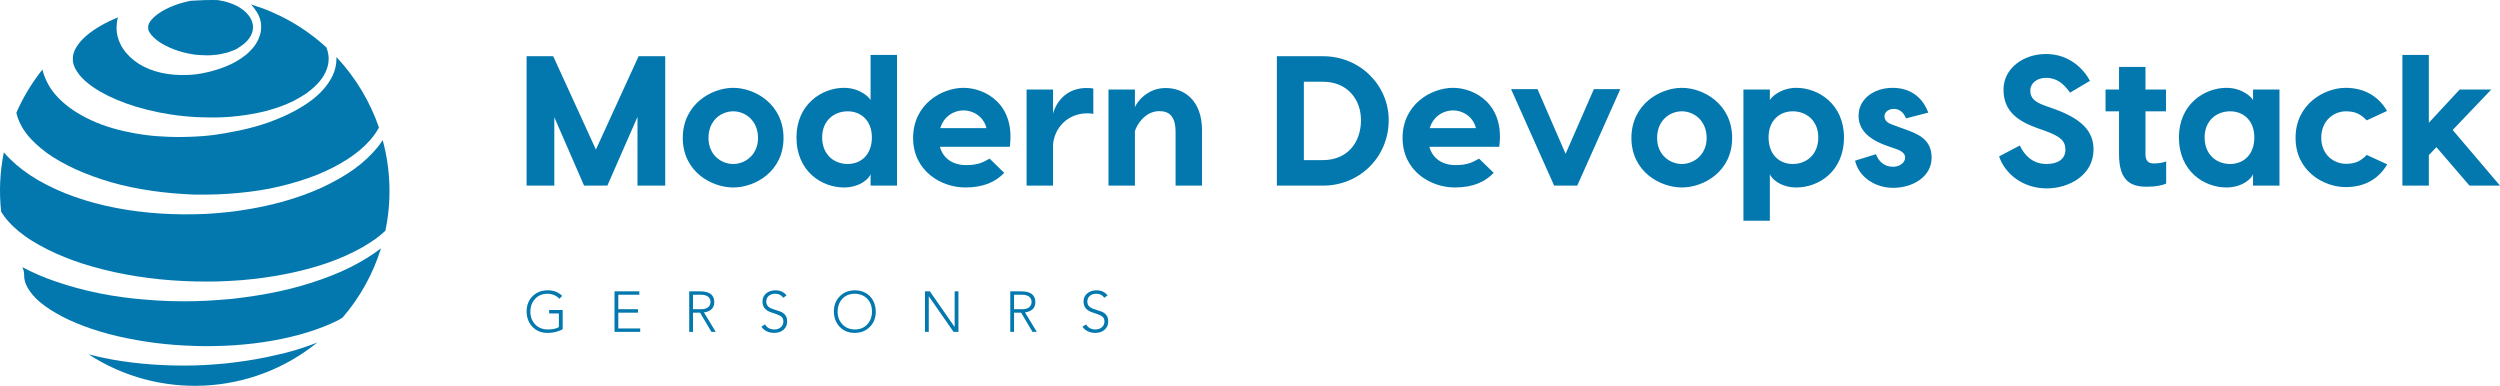
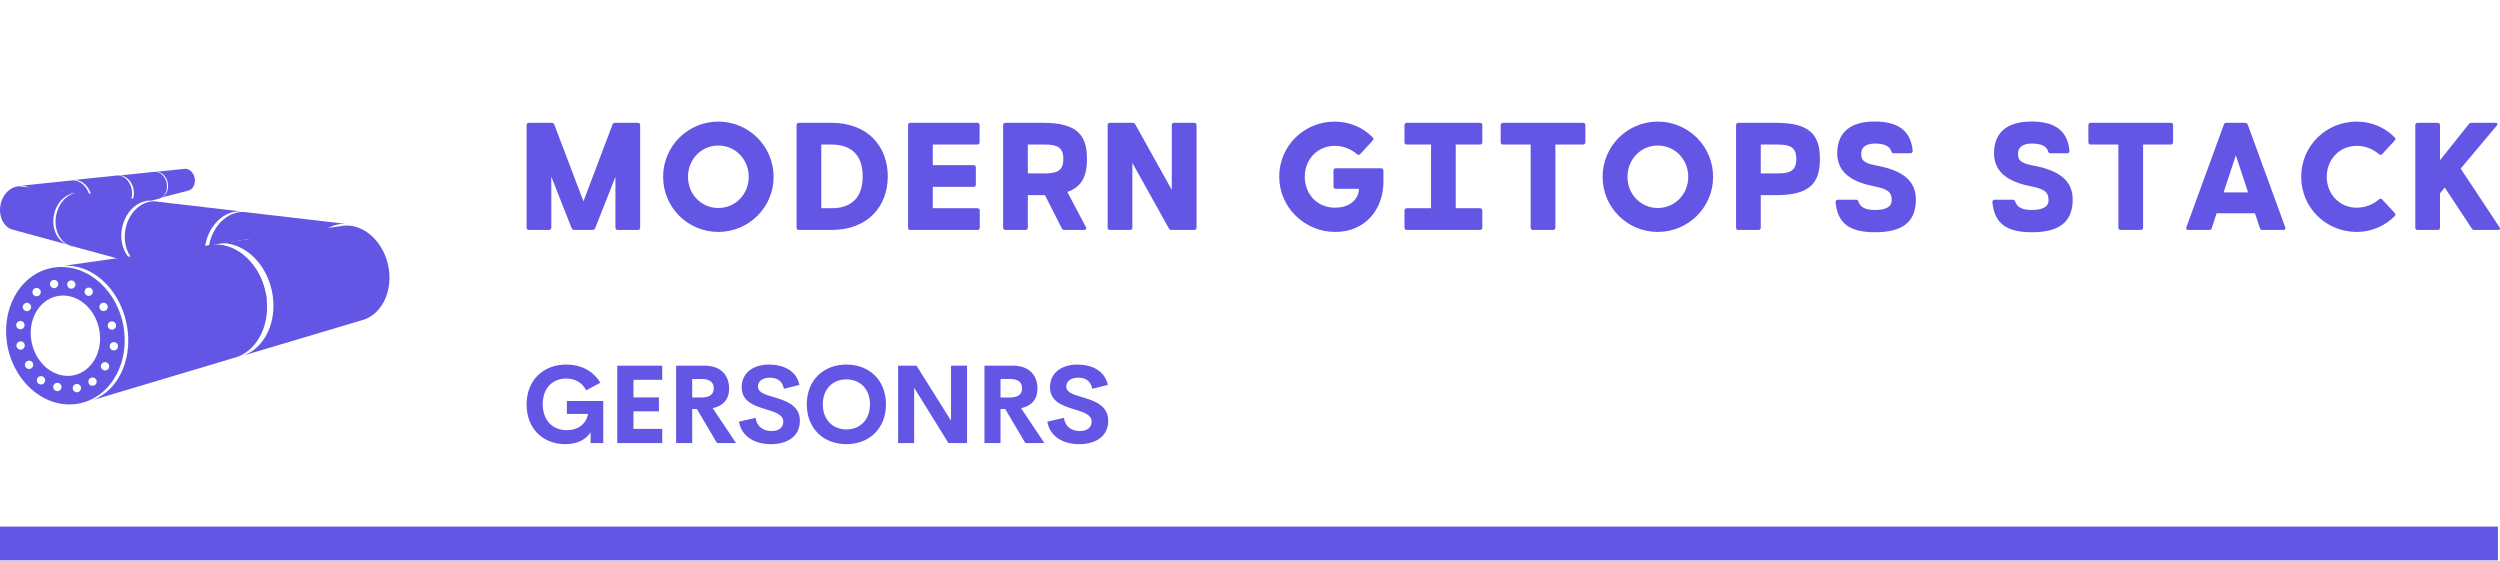
- <svg xmlns="http://www.w3.org/2000/svg" width="429" height="66.208" viewBox="0 0 370.308 57.15" class="css-1j8o68f">
-   <defs id="SvgjsDefs3688" />
-   <g id="SvgjsG3689" featurekey="4K7G0D-0" transform="matrix(17.21424,0,0,17.21424,-14.1833,-14.44918)" fill="#0278ae">
-     <g>
-       <path d="M3.814,2.209c-0.077,0.05-0.167,0.096-0.266,0.136C3.45,2.384,3.341,2.417,3.228,2.444S2.994,2.489,2.872,2.5   C2.811,2.506,2.749,2.51,2.687,2.512C2.655,2.513,2.625,2.513,2.594,2.514l-0.096,0C2.376,2.509,2.25,2.499,2.13,2.481   C2.01,2.464,1.892,2.44,1.782,2.408c-0.111-0.032-0.215-0.07-0.309-0.113S1.294,2.204,1.224,2.153   c-0.07-0.052-0.126-0.105-0.167-0.156C1.017,1.946,0.993,1.898,0.979,1.859c-0.003-0.01-0.006-0.02-0.009-0.028   C0.968,1.823,0.967,1.815,0.965,1.809c0.057-0.131,0.132-0.256,0.224-0.371c0,0,0,0,0,0C1.203,1.497,1.236,1.58,1.302,1.655   C1.366,1.73,1.457,1.798,1.566,1.853c0.108,0.056,0.235,0.098,0.375,0.125c0.07,0.015,0.143,0.025,0.218,0.032   c0.076,0.006,0.154,0.009,0.233,0.008c0.04,0,0.08-0.002,0.122-0.004c0.02-0.001,0.039-0.002,0.06-0.004s0.042-0.004,0.063-0.006   C2.72,1.994,2.804,1.979,2.889,1.961C2.973,1.943,3.058,1.92,3.142,1.89C3.183,1.875,3.225,1.858,3.266,1.84   c0.041-0.019,0.082-0.039,0.122-0.062c0.079-0.045,0.156-0.099,0.219-0.17c0.031-0.036,0.059-0.075,0.08-0.12   s0.032-0.094,0.032-0.144c0-0.005,0-0.01,0-0.014C3.887,1.51,4.009,1.717,4.085,1.937c-0.02,0.036-0.046,0.075-0.081,0.113   C3.956,2.104,3.892,2.159,3.814,2.209z" />
-       <path d="M3.937,2.97C3.85,3.019,3.75,3.064,3.641,3.102C3.531,3.14,3.413,3.171,3.289,3.196S3.035,3.239,2.903,3.25   C2.836,3.255,2.77,3.259,2.702,3.261c-0.034,0.001-0.066,0.001-0.1,0.001L2.499,3.261C2.366,3.258,2.23,3.248,2.099,3.231   C1.968,3.214,1.84,3.19,1.719,3.16c-0.122-0.03-0.236-0.066-0.341-0.109c-0.104-0.042-0.199-0.09-0.279-0.14   c-0.041-0.025-0.077-0.052-0.11-0.078C0.957,2.806,0.928,2.78,0.904,2.753c-0.03-0.032-0.053-0.063-0.07-0.092   C0.815,2.492,0.823,2.319,0.857,2.15c0.002,0.003,0.005,0.006,0.008,0.009C0.925,2.228,1,2.292,1.088,2.35s0.188,0.108,0.296,0.152   C1.492,2.545,1.608,2.581,1.73,2.609c0.122,0.028,0.249,0.048,0.378,0.06s0.26,0.017,0.393,0.014L2.597,2.68   C2.63,2.677,2.664,2.676,2.696,2.673C2.761,2.667,2.826,2.661,2.89,2.651C3.018,2.632,3.142,2.607,3.26,2.574   C3.379,2.54,3.491,2.5,3.594,2.453c0.103-0.048,0.197-0.101,0.278-0.159c0.081-0.059,0.148-0.123,0.2-0.187   c0.017-0.021,0.032-0.042,0.045-0.062c0.069,0.255,0.077,0.522,0.023,0.78C4.116,2.848,4.087,2.871,4.057,2.894   C4.02,2.919,3.98,2.946,3.937,2.97z" />
-       <path d="M3.652,1.345c0,0.08-0.04,0.157-0.098,0.217c-0.028,0.03-0.061,0.057-0.095,0.082C3.424,1.667,3.387,1.688,3.35,1.708   c-0.153,0.075-0.32,0.112-0.481,0.13c-0.081,0.01-0.161,0.013-0.24,0.012c-0.019,0-0.038,0-0.057-0.001   c-0.019,0-0.04-0.001-0.059-0.002C2.476,1.845,2.437,1.842,2.4,1.838C2.327,1.831,2.256,1.819,2.188,1.806   C2.121,1.792,2.056,1.776,1.996,1.758C1.875,1.721,1.77,1.676,1.687,1.628C1.604,1.58,1.542,1.528,1.507,1.483   C1.471,1.438,1.458,1.403,1.454,1.38c-0.001-0.005,0-0.007-0.001-0.01L1.451,1.369c0,0,0-0.003,0-0.005c0-0.003,0-0.006,0-0.009   c0-0.004,0-0.008,0-0.011c0-0.001,0-0.003,0-0.008c0-0.006,0.001-0.014,0.003-0.025c0.005-0.023,0.017-0.058,0.053-0.103   c0.036-0.045,0.097-0.097,0.18-0.145c0.044-0.026,0.096-0.051,0.152-0.074C1.835,1.001,1.833,1.013,1.831,1.023   C1.827,1.057,1.827,1.076,1.827,1.076l0,0.011c0,0,0.001,0.011,0.002,0.031c0.002,0.015,0.008,0.044,0.017,0.069   c0.009,0.021,0.02,0.047,0.036,0.07c0.031,0.048,0.078,0.094,0.134,0.13S2.14,1.45,2.213,1.466s0.151,0.022,0.233,0.018   c0.01,0,0.021-0.001,0.03-0.002L2.491,1.48l0.008,0c-0.002,0,0.004,0,0.003,0h0.001l0.002-0.001h0.003   c0.02-0.003,0.037-0.005,0.058-0.009c0.044-0.008,0.085-0.019,0.126-0.032c0.083-0.026,0.166-0.063,0.239-0.12   c0.01-0.006,0.018-0.015,0.026-0.022l0.013-0.012l0.012-0.013c0.017-0.016,0.032-0.036,0.045-0.056   c0.026-0.041,0.044-0.09,0.044-0.141L3.07,1.041c-0.002-0.013-0.006-0.026-0.009-0.04C3.057,0.989,3.052,0.978,3.047,0.966   C3.042,0.956,3.035,0.945,3.029,0.935c-0.014-0.02-0.028-0.04-0.045-0.056L2.982,0.877c0.235,0.071,0.458,0.194,0.65,0.37   C3.645,1.279,3.652,1.312,3.652,1.345z" />
-       <path d="M2.141,3.976c0.119,0.008,0.238,0.011,0.36,0.008L2.589,3.98c0.03-0.002,0.061-0.003,0.09-0.006   c0.06-0.004,0.119-0.01,0.177-0.018c0.117-0.015,0.232-0.035,0.341-0.061C3.307,3.872,3.412,3.84,3.509,3.804   C3.524,3.798,3.54,3.792,3.555,3.786C2.987,4.247,2.188,4.281,1.586,3.888c0.067,0.018,0.137,0.033,0.208,0.046   C1.907,3.954,2.023,3.968,2.141,3.976z" />
-       <path d="M2.1,1.096C2.1,1.096,2.1,1.097,2.1,1.096l0-0.001c0-0.009-0.001-0.016-0.001-0.021c0-0.001,0-0.003,0-0.008   C2.099,1.063,2.1,1.06,2.101,1.055c0.003-0.005,0.003-0.011,0.008-0.02C2.118,1.02,2.135,0.998,2.164,0.974   c0.028-0.023,0.069-0.049,0.118-0.071c0.013-0.005,0.026-0.01,0.039-0.016c0.013-0.005,0.027-0.01,0.042-0.015   c0.014-0.004,0.03-0.009,0.045-0.013c0.015-0.003,0.028-0.007,0.045-0.011c0.004,0,0.009-0.001,0.013-0.002   c0.075-0.005,0.152-0.008,0.231-0.006c0.027,0.004,0.053,0.01,0.08,0.017c0.01,0.003,0.018,0.006,0.027,0.009   c0.009,0.003,0.018,0.006,0.027,0.01l0.026,0.012l0.025,0.014c0.065,0.038,0.12,0.101,0.119,0.172c0,0.035-0.013,0.069-0.035,0.098   c-0.022,0.03-0.052,0.054-0.084,0.074L2.858,1.262L2.832,1.273c-0.009,0.004-0.018,0.007-0.027,0.01S2.788,1.291,2.778,1.292   c-0.037,0.01-0.074,0.018-0.111,0.02C2.63,1.317,2.593,1.316,2.56,1.314C2.543,1.313,2.522,1.311,2.504,1.31   C2.488,1.307,2.472,1.304,2.456,1.302C2.39,1.29,2.331,1.27,2.282,1.248s-0.09-0.047-0.118-0.071   C2.135,1.153,2.118,1.131,2.109,1.115C2.104,1.108,2.104,1.102,2.1,1.096L2.1,1.096L2.1,1.096C2.102,1.096,2.101,1.095,2.1,1.096   L2.1,1.096L2.1,1.096z" />
-       <path d="M3.473,3.698C3.379,3.727,3.278,3.751,3.172,3.77s-0.217,0.032-0.33,0.04c-0.056,0.004-0.113,0.006-0.17,0.007   c-0.029,0.001-0.057,0-0.085,0.001L2.499,3.816c-0.113-0.003-0.229-0.012-0.34-0.026c-0.111-0.014-0.22-0.034-0.324-0.058   c-0.103-0.024-0.201-0.054-0.29-0.087c-0.09-0.034-0.171-0.071-0.24-0.112C1.236,3.494,1.178,3.451,1.136,3.41   C1.094,3.368,1.067,3.329,1.053,3.298c-0.015-0.03-0.019-0.058-0.02-0.064c0,0,0-0.01-0.001-0.014c0-0.005,0-0.009,0-0.013   c0-0.007-0.001-0.01-0.001-0.01c0-0.021-0.006-0.041-0.015-0.059C1.103,3.184,1.198,3.226,1.299,3.26   c0.117,0.041,0.243,0.075,0.374,0.102S1.94,3.407,2.08,3.418C2.218,3.43,2.358,3.434,2.501,3.431l0.104-0.004   C2.64,3.425,2.676,3.423,2.71,3.42C2.78,3.416,2.85,3.409,2.918,3.399c0.137-0.018,0.271-0.042,0.4-0.074   c0.128-0.032,0.25-0.071,0.363-0.116c0.113-0.044,0.216-0.097,0.307-0.154c0.041-0.025,0.079-0.052,0.114-0.079   c-0.066,0.214-0.176,0.417-0.33,0.596C3.759,3.581,3.744,3.589,3.729,3.597C3.653,3.635,3.566,3.669,3.473,3.698z" />
-     </g>
+ <svg xmlns="http://www.w3.org/2000/svg" width="466.7" height="104.605" viewBox="0 0 370.308 83" class="looka-1j8o68f">
+   <defs id="SvgjsDefs3103" />
+   <g id="SvgjsG3104" featurekey="rootContainer" transform="matrix(1,0,0,1,0,0)" fill="#6356e5">
+     <rect y="0" height="1" width="1" opacity="0" />
+     <rect y="78" width="370" height="5" />
  </g>
-   <g id="SvgjsG3690" featurekey="wPuqcM-0" transform="matrix(1.368995,0,0,1.368995,76.35721,0.1145939)" fill="#0278ae">
-     <path d="M16.2 6 l0 14 l-3 0 l0 -7.44 l-3.26 7.44 l-2.52 0 l-3.22 -7.4 l0 7.4 l-3 0 l0 -14 l2.88 0 l4.62 10.1 l4.62 -10.1 l2.88 0 z M23.56 9.42 c2.36 0 5.44 1.78 5.44 5.42 s-3.08 5.36 -5.44 5.36 s-5.46 -1.72 -5.46 -5.36 s3.1 -5.42 5.46 -5.42 z M23.56 11.96 c-1.3 0 -2.68 0.98 -2.68 2.88 c0 1.84 1.38 2.82 2.68 2.82 c1.28 0 2.68 -0.98 2.68 -2.82 c0 -1.9 -1.4 -2.88 -2.68 -2.88 z M38.42 5.86 l2.86 0 l0 5.3 l0 8.84 l-2.86 0 l0 -1.28 c-0.06 0.42 -1.08 1.48 -2.88 1.48 c-2.38 0 -5.14 -1.72 -5.14 -5.42 c0 -3.58 2.76 -5.36 5.14 -5.36 c1.8 0 2.82 1.12 2.88 1.34 l0 -4.9 z M35.94 17.66 c1.4 0 2.62 -0.96 2.62 -2.88 c0 -1.86 -1.22 -2.82 -2.62 -2.82 c-1.44 0 -2.76 0.98 -2.76 2.82 c0 1.9 1.32 2.88 2.76 2.88 z M48.48 9.42 c2.36 0 5.62 1.78 5 6.38 l-7.56 0 c0.36 1.3 1.44 1.98 2.84 1.98 c1.3 0 1.8 -0.3 2.54 -0.7 l1.58 1.54 c-0.9 0.94 -2.18 1.58 -4.22 1.58 c-2.6 0 -5.64 -1.78 -5.64 -5.36 c0 -3.64 3.1 -5.42 5.46 -5.42 z M48.48 11.86 c-1.04 0 -2.14 0.64 -2.52 1.92 l5 0 c-0.32 -1.28 -1.46 -1.92 -2.48 -1.92 z M61.76 9.44 c0.26 0 0.5 0 0.76 0.06 l0 2.74 c-0.24 -0.06 -0.48 -0.06 -0.68 -0.06 c-1.92 0 -3.5 1.38 -3.68 3.38 l0 4.44 l-2.86 0 l0 -10.4 l2.86 0 l0 2.6 c0.46 -1.58 1.72 -2.76 3.6 -2.76 z M70.34 9.44 c1.98 0 3.94 1.3 3.94 4.58 l0 5.98 l-2.86 0 l0 -5.78 c0 -1.7 -0.66 -2.28 -1.76 -2.28 c-1.52 0 -2.42 1.44 -2.64 2.16 l0 5.9 l-2.86 0 l0 -10.4 l2.86 0 l0 1.92 c0.2 -0.54 1.32 -2.08 3.32 -2.08 z M87.38 6 c3.98 0 7.1 3.12 7.1 6.92 c0 3.96 -3.12 7.08 -7.1 7.08 l-5 0 l0 -14 l5 0 z M87.36 17.24 c2.68 0 4.12 -1.94 4.12 -4.32 c0 -2.22 -1.44 -4.16 -4.12 -4.16 l-2.06 0 l0 8.48 l2.06 0 z M101.44 9.42 c2.36 0 5.62 1.78 5 6.38 l-7.56 0 c0.36 1.3 1.44 1.98 2.84 1.98 c1.3 0 1.8 -0.3 2.54 -0.7 l1.58 1.54 c-0.9 0.94 -2.18 1.58 -4.22 1.58 c-2.6 0 -5.64 -1.78 -5.64 -5.36 c0 -3.64 3.1 -5.42 5.46 -5.42 z M101.44 11.86 c-1.04 0 -2.14 0.64 -2.52 1.92 l5 0 c-0.32 -1.28 -1.46 -1.92 -2.48 -1.92 z M119.54 9.56 l-4.66 10.44 l-2.5 0 l-4.66 -10.44 l2.86 0 l3.04 7 l3.06 -7 l2.86 0 z M126.2 9.42 c2.36 0 5.44 1.78 5.44 5.42 s-3.08 5.36 -5.44 5.36 s-5.46 -1.72 -5.46 -5.36 s3.1 -5.42 5.46 -5.42 z M126.2 11.96 c-1.3 0 -2.68 0.98 -2.68 2.88 c0 1.84 1.38 2.82 2.68 2.82 c1.28 0 2.68 -0.98 2.68 -2.82 c0 -1.9 -1.4 -2.88 -2.68 -2.88 z M138.6 9.42 c2.38 0 5.14 1.78 5.14 5.36 c0 3.7 -2.76 5.42 -5.14 5.42 c-1.8 0 -2.82 -1.06 -2.88 -1.48 l0 5.08 l-2.86 0 l0 -6.12 l0 -8.08 l2.86 0 l0 1.16 c0.06 -0.22 1.08 -1.34 2.88 -1.34 z M138.2 17.66 c1.44 0 2.76 -0.98 2.76 -2.88 c0 -1.84 -1.32 -2.82 -2.76 -2.82 c-1.4 0 -2.62 0.96 -2.62 2.82 c0 1.92 1.22 2.88 2.62 2.88 z M150.46 12.72 c-0.32 -0.74 -0.78 -1.02 -1.34 -1.02 c-0.52 0 -1 0.32 -1 0.78 c0 0.44 0.28 0.72 0.84 0.92 l1.26 0.46 c1.52 0.54 3 1.1 3 3.12 c0 2.08 -2.06 3.26 -4.16 3.26 c-1.9 0 -3.7 -1.12 -4.12 -2.94 l2.26 -0.7 c0.26 0.7 0.82 1.36 1.86 1.36 c0.74 0 1.3 -0.48 1.3 -1 c0 -0.34 -0.24 -0.64 -0.86 -0.88 l-1.2 -0.42 c-2.04 -0.74 -2.98 -1.8 -2.98 -3.22 c0 -1.88 1.74 -3.02 3.68 -3.02 c1.96 0 3.26 1.06 3.86 2.68 z M165.6 5.76 c2.46 0 4.02 1.54 4.76 2.9 l-2.16 1.28 c-0.76 -1.06 -1.5 -1.6 -2.6 -1.6 c-0.98 0 -1.7 0.58 -1.7 1.38 s0.46 1.22 1.56 1.62 l0.96 0.34 c3.1 1.1 4.32 2.48 4.32 4.4 c0 2.82 -2.68 4.22 -5.06 4.22 c-2.52 0 -4.48 -1.5 -5.16 -3.46 l2.24 -1.18 c0.5 1.02 1.34 2 2.92 2 c1.14 0 2.02 -0.5 2.02 -1.54 c0 -1 -0.6 -1.44 -2.12 -2.02 l-0.86 -0.3 c-2.06 -0.74 -3.72 -1.76 -3.72 -4.2 c0 -2.24 2.1 -3.84 4.6 -3.84 z M177.22 17.6 c0.54 0 0.94 -0.06 1.38 -0.22 l0 2.4 c-0.44 0.2 -1.12 0.34 -2.12 0.34 c-1.62 0 -2.98 -0.56 -2.98 -3.5 l0 -4.66 l-1.46 0 l0 -2.36 l1.46 0 l0 -2.44 l2.86 0 l0 2.44 l2.22 0 l0 2.36 l-2.22 0 l0 4.64 c0 0.48 0.14 1 0.86 1 z M188 9.6 l2.86 0 l0 10.4 l-2.86 0 l0 -1.28 c-0.06 0.42 -1.08 1.48 -2.88 1.48 c-2.38 0 -5.14 -1.72 -5.14 -5.42 c0 -3.58 2.76 -5.36 5.14 -5.36 c1.8 0 2.82 1.12 2.88 1.34 l0 -1.16 z M185.52 17.66 c1.4 0 2.62 -0.96 2.62 -2.88 c0 -1.86 -1.22 -2.82 -2.62 -2.82 c-1.44 0 -2.76 0.98 -2.76 2.82 c0 1.9 1.32 2.88 2.76 2.88 z M198.02 9.42 c1.9 0 3.5 0.82 4.48 2.5 l-2.2 1.02 c-0.56 -0.56 -1.1 -0.98 -2.24 -0.98 c-1.3 0 -2.68 0.98 -2.68 2.86 c0 1.86 1.38 2.82 2.68 2.82 c1.14 0 1.68 -0.4 2.24 -0.96 l2.22 1.02 c-1 1.68 -2.56 2.46 -4.5 2.46 c-2.32 0 -5.42 -1.68 -5.42 -5.34 c0 -3.62 3.1 -5.4 5.42 -5.4 z M211.42 20 l-3.58 -4.16 l-0.82 0.86 l0 3.3 l-2.86 0 l0 -3.7 l0 -10.44 l2.86 0 l0 7.34 l3.34 -3.6 l3.42 0 l-4.18 4.38 l5.12 6.02 l-3.3 0 z" />
+   <g id="SvgjsG3105" featurekey="symbolFeature-0" transform="matrix(0.6487048,0,0,0.6487048,-3.958588,10.764)" fill="#6356e5">
+     <path d="M32.517,23.508l-9.49,0.992c1.838-0.073,3.573,1.561,3.987,3.853c0.415,2.292-0.64,4.431-2.387,5.004l9.238-2.393  c1.66-0.3,2.703-2.213,2.331-4.271C35.824,24.634,34.177,23.207,32.517,23.508z" />
+     <path d="M41.146,22.664l-7.824,0.817c1.515-0.06,2.945,1.286,3.287,3.177c0.342,1.889-0.528,3.653-1.968,4.125l3.218-1.75  l2.728,0.208l1.67-0.431c1.368-0.248,2.229-1.824,1.922-3.522C43.872,23.591,42.515,22.417,41.146,22.664z" />
+     <path d="M48.104,21.972l-6.343,0.664c1.229-0.049,2.388,1.042,2.665,2.575c0.277,1.532-0.427,2.961-1.595,3.344l6.173-1.599  c1.111-0.201,1.808-1.479,1.559-2.855C50.315,22.725,49.215,21.771,48.104,21.972z" />
+     <path d="M17.661,44.638c-7.246,1.584-11.607,9.778-9.744,18.297c1.864,8.521,9.248,14.14,16.493,12.554  c7.246-1.585,11.608-9.774,9.744-18.295C32.291,48.675,24.906,43.052,17.661,44.638z M22.176,47.449  c0.512-0.113,1.018,0.213,1.13,0.725c0.112,0.513-0.212,1.017-0.724,1.13c-0.512,0.111-1.018-0.213-1.13-0.725  C21.339,48.066,21.664,47.559,22.176,47.449z M18.251,47.335c0.512-0.113,1.018,0.213,1.13,0.725  c0.112,0.513-0.212,1.017-0.724,1.13c-0.512,0.111-1.019-0.213-1.13-0.725C17.415,47.953,17.739,47.449,18.251,47.335z M14.26,49.18  c0.512-0.11,1.018,0.213,1.13,0.726c0.112,0.512-0.211,1.016-0.724,1.13c-0.512,0.11-1.018-0.213-1.13-0.726  C13.424,49.797,13.748,49.293,14.26,49.18z M12.049,52.58c0.512-0.113,1.018,0.21,1.129,0.723c0.112,0.512-0.212,1.02-0.725,1.13  c-0.512,0.113-1.018-0.211-1.13-0.723C11.212,53.197,11.536,52.69,12.049,52.58z M10.557,56.714c0.513-0.113,1.018,0.21,1.131,0.723  c0.112,0.512-0.212,1.019-0.725,1.13c-0.512,0.113-1.018-0.211-1.129-0.723C9.72,57.331,10.044,56.824,10.557,56.714z M9.881,62.503  c-0.112-0.513,0.212-1.017,0.725-1.13c0.512-0.11,1.018,0.213,1.13,0.726c0.112,0.512-0.212,1.019-0.724,1.13  C10.499,63.342,9.993,63.015,9.881,62.503z M12.946,67.634c-0.512,0.113-1.018-0.213-1.13-0.726  c-0.112-0.512,0.212-1.016,0.725-1.129c0.513-0.111,1.018,0.213,1.13,0.725C13.782,67.017,13.459,67.521,12.946,67.634z   M15.664,71.172c-0.513,0.113-1.018-0.211-1.131-0.723c-0.112-0.513,0.212-1.02,0.725-1.13c0.513-0.113,1.018,0.21,1.13,0.723  C16.5,70.555,16.176,71.062,15.664,71.172z M19.404,72.692c-0.512,0.113-1.018-0.21-1.13-0.723c-0.112-0.513,0.212-1.02,0.724-1.13  c0.512-0.113,1.019,0.211,1.13,0.723C20.241,72.075,19.917,72.582,19.404,72.692z M23.857,72.957  c-0.512,0.113-1.019-0.211-1.13-0.723c-0.112-0.513,0.212-1.02,0.725-1.13c0.512-0.113,1.018,0.21,1.13,0.723  C24.693,72.339,24.369,72.846,23.857,72.957z M27.434,71.479c-0.513,0.113-1.019-0.214-1.13-0.726  c-0.112-0.513,0.212-1.017,0.725-1.13c0.512-0.11,1.018,0.213,1.13,0.726C28.27,70.861,27.946,71.368,27.434,71.479z M23.009,69.082  c-4.236,0.928-8.554-2.359-9.644-7.34c-1.09-4.982,1.46-9.771,5.697-10.699c4.237-0.925,8.554,2.362,9.645,7.343  C29.796,63.365,27.245,68.157,23.009,69.082z M30.291,67.974c-0.512,0.11-1.019-0.213-1.13-0.726  c-0.112-0.512,0.212-1.019,0.725-1.13c0.513-0.112,1.018,0.211,1.13,0.723C31.127,67.354,30.804,67.86,30.291,67.974z   M26.565,50.943c-0.512,0.11-1.019-0.213-1.13-0.726s0.212-1.017,0.725-1.13c0.512-0.11,1.018,0.213,1.13,0.726  S27.078,50.83,26.565,50.943z M28.823,53.688c-0.112-0.513,0.212-1.02,0.725-1.13c0.512-0.113,1.018,0.21,1.129,0.723  c0.112,0.512-0.211,1.019-0.724,1.132C29.441,54.524,28.936,54.2,28.823,53.688z M32.305,63.397c-0.512,0.113-1.018-0.21-1.13-0.722  c-0.112-0.513,0.212-1.02,0.725-1.133c0.513-0.11,1.018,0.213,1.13,0.726C33.141,62.78,32.817,63.287,32.305,63.397z M31.856,58.668  c-0.513,0.111-1.018-0.213-1.13-0.725c-0.113-0.513,0.211-1.017,0.724-1.13c0.512-0.113,1.018,0.213,1.13,0.726  C32.692,58.051,32.368,58.555,31.856,58.668z" />
+     <path d="M59.13,65.245l-31.863,9.513c6.019-2.225,9.416-9.802,7.675-17.739c-1.739-7.925-7.979-13.394-14.371-12.91l32.912-4.667  c0.18-0.041,0.359-0.069,0.553-0.083c5.563-0.87,11.169,3.81,12.674,10.712c0.124,0.553,0.221,1.119,0.276,1.672  C67.717,58.231,64.418,64.086,59.13,65.245z" />
+     <path d="M66.986,51.744l-7.553-2.058c-3.947-0.76-6.378-5.357-5.426-10.244c0-0.028,0.015-0.055,0.028-0.083  c5.563-0.87,11.169,3.81,12.674,10.712C66.834,50.625,66.931,51.191,66.986,51.744z" />
+     <path d="M39.294,44.28l18.333,4.988c-3.464-1.189-5.51-5.471-4.63-10.024c0.881-4.553,4.376-7.766,8.032-7.574l-18.872-2.204  c-3.298-0.637-6.612,2.163-7.401,6.253C33.964,39.811,35.996,43.644,39.294,44.28z" />
+     <path d="M94.722,43.943c-1.299-5.95-6.255-9.926-11.044-8.877l-1.836,0.262l-25.693,3.631c5.343-0.4,10.575,4.169,12.024,10.794  c0.181,0.817,0.289,1.618,0.332,2.402c0.386,5.703-2.333,10.783-6.751,12.412l26.632-7.938  C93.188,55.567,96.02,49.894,94.722,43.943z" />
+     <path d="M22.667,39.638l15.115,4.113c-2.856-0.979-4.542-4.51-3.817-8.265c0.706-3.649,3.449-6.255,6.371-6.25  c0.083,0,0.168,0.002,0.251,0.006l-15.559-1.818c-2.72-0.525-5.452,1.782-6.103,5.156C18.272,35.953,19.948,39.113,22.667,39.638z" />
+     <path d="M9.249,35.914l12.253,3.333c-2.315-0.793-3.682-3.654-3.094-6.699c0.589-3.043,2.925-5.19,5.368-5.062l-12.613-1.474  c-2.205-0.425-4.419,1.445-4.946,4.181C5.687,32.927,7.044,35.488,9.249,35.914z" />
+     <path d="M22.216,24.634L10.86,25.82c2.199-0.087,4.276,1.868,4.772,4.61c0.495,2.742-0.765,5.301-2.855,5.987l4.73-1.226l1.8-8.113  l4.078,0.416l-2.84,6.91l3.283-0.849c1.987-0.358,3.235-2.648,2.789-5.111C26.172,25.98,24.201,24.274,22.216,24.634z" />
+     <path d="M59.247,49.49l5.02,1.367L54.92,39.248l8.001-1.245l7.897,14.637l10.189,2.771c-4.109-1.407-6.536-6.49-5.495-11.896  c1.046-5.405,5.196-9.219,9.537-8.991l-22.402-2.617c-3.916-0.756-7.85,2.567-8.787,7.422C52.921,44.186,55.333,48.735,59.247,49.49  z" />
  </g>
-   <g id="SvgjsG3691" featurekey="Li3fkV-0" transform="matrix(0.4241775,0,0,0.4241775,77.56734,40.67559)" fill="#0278ae">
-     <path d="M8.34 5.48 q3.2 -0.02 5.1 1.96 l-0.96 1 q-0.6 -0.74 -1.77 -1.25 t-2.37 -0.51 q-2.66 0 -4.32 1.76 t-1.68 4.48 q0 2.7 1.64 4.44 t4.38 1.8 q2.6 0 3.94 -0.84 l0 -4.76 l-3.4 0 l0 -1.2 l4.72 0 l0 6.72 q-2.3 1.28 -5.28 1.28 q-3.2 0 -5.23 -2.09 t-2.09 -5.35 q0.02 -3.28 2.06 -5.34 t5.26 -2.1 z M40.384 5.84 l0 1.2 l-7.34 0 l0 5.04 l6.88 0 l0 1.2 l-6.88 0 l0 5.52 l7.66 0 l0 1.2 l-8.98 0 l0 -14.16 l8.66 0 z M62.028 12.08 q1.54 0 2.38 -0.69 t0.84 -1.83 t-0.82 -1.82 t-2.44 -0.7 l-2.86 0 l0 5.04 l2.9 0 z M61.628 5.84 q4.9 0 4.94 3.72 q0 3.14 -3.62 3.64 l4.12 6.8 l-1.5 0 l-3.98 -6.72 l-2.46 0 l0 6.72 l-1.32 0 l0 -14.16 l3.82 0 z M87.932 5.48 q2.46 0 3.86 1.78 l-1.14 0.82 q-1.04 -1.4 -2.76 -1.4 q-1.4 0 -2.27 0.72 t-0.91 1.96 q0 1.08 0.66 1.75 t2.3 1.13 q2.16 0.64 2.88 1.13 t1.09 1.21 t0.37 1.8 q0 1.72 -1.23 2.83 t-3.17 1.15 q-3.06 0 -4.6 -2.14 l1.26 -0.84 q1.06 1.76 3.24 1.78 q1.42 0 2.3 -0.79 t0.88 -1.99 q0 -0.7 -0.25 -1.15 t-0.76 -0.78 t-1.3 -0.6 t-1.85 -0.63 q-1.6 -0.52 -2.37 -1.46 t-0.77 -2.4 q0 -1.72 1.29 -2.8 t3.25 -1.08 z M109.636 12.92 q0 2.7 1.66 4.45 t4.34 1.79 q2.7 0 4.34 -1.77 t1.66 -4.47 q0 -2.74 -1.64 -4.47 t-4.38 -1.77 q-2.68 0 -4.32 1.76 t-1.66 4.48 z M115.636 5.48 q2.16 0 3.82 0.95 t2.57 2.66 t0.93 3.83 q0 3.26 -2.06 5.33 t-5.26 2.11 q-3.22 0 -5.24 -2.09 t-2.08 -5.35 q0.02 -3.26 2.04 -5.32 t5.28 -2.12 z M141.84 5.84 l8.62 12.4 l0.04 0 l0 -12.4 l1.32 0 l0 14.16 l-1.7 0 l-8.62 -12.4 l-0.04 0 l0 12.4 l-1.32 0 l0 -14.16 l1.7 0 z M174.144 12.08 q1.54 0 2.38 -0.69 t0.84 -1.83 t-0.82 -1.82 t-2.44 -0.7 l-2.86 0 l0 5.04 l2.9 0 z M173.744 5.84 q4.9 0 4.94 3.72 q0 3.14 -3.62 3.64 l4.12 6.8 l-1.5 0 l-3.98 -6.72 l-2.46 0 l0 6.72 l-1.32 0 l0 -14.16 l3.82 0 z M200.048 5.48 q2.46 0 3.86 1.78 l-1.14 0.82 q-1.04 -1.4 -2.76 -1.4 q-1.4 0 -2.27 0.72 t-0.91 1.96 q0 1.08 0.66 1.75 t2.3 1.13 q2.16 0.64 2.88 1.13 t1.09 1.21 t0.37 1.8 q0 1.72 -1.23 2.83 t-3.17 1.15 q-3.06 0 -4.6 -2.14 l1.26 -0.84 q1.06 1.76 3.24 1.78 q1.42 0 2.3 -0.79 t0.88 -1.99 q0 -0.7 -0.25 -1.15 t-0.76 -0.78 t-1.3 -0.6 t-1.85 -0.63 q-1.6 -0.52 -2.37 -1.46 t-0.77 -2.4 q0 -1.72 1.29 -2.8 t3.25 -1.08 z" />
+   <g id="SvgjsG3106" featurekey="nameFeature-0" transform="matrix(0.5667538,0,0,0.5667538,76.07304,11.39165)" fill="#6356e5">
+     <path d="M32.48 12 c0.36 0 0.6 0.24 0.6 0.6 l0 26.8 c0 0.36 -0.24 0.6 -0.6 0.6 l-5.26 0 c-0.36 0 -0.6 -0.24 -0.6 -0.6 l0 -13.28 l-5.28 13.38 c-0.12 0.32 -0.4 0.5 -0.72 0.5 l-4.72 0 c-0.32 0 -0.62 -0.18 -0.74 -0.5 l-5.3 -13.44 l0 13.34 c0 0.36 -0.24 0.6 -0.6 0.6 l-5.26 0 c-0.36 0 -0.6 -0.24 -0.6 -0.6 l0 -26.8 c0 -0.36 0.24 -0.6 0.6 -0.6 l5.9 0 c0.32 0 0.6 0.12 0.72 0.4 l7.64 20.12 l7.62 -20.12 c0.12 -0.28 0.4 -0.4 0.72 -0.4 l5.88 0 z M53.5 40.52 c-7.92 0 -14.42 -6.4 -14.42 -14.4 c0 -8.04 6.5 -14.44 14.42 -14.44 c7.94 0 14.46 6.4 14.46 14.44 c0 8 -6.52 14.4 -14.46 14.4 z M53.5 34.26 c4.46 0 7.96 -3.58 7.96 -8.14 c0 -4.6 -3.5 -8.18 -7.96 -8.18 c-4.42 0 -7.92 3.58 -7.92 8.18 c0 4.56 3.5 8.14 7.92 8.14 z M83.1 12 c9.56 0 14.7 6.24 14.7 14 s-5.14 14 -14.7 14 l-8.54 0 c-0.36 0 -0.6 -0.24 -0.6 -0.6 l0 -26.8 c0 -0.36 0.24 -0.6 0.6 -0.6 l8.54 0 z M83.1 34.32 c5.42 0 8.14 -3 8.14 -8.32 s-2.72 -8.32 -8.14 -8.32 l-2.68 0 l0 16.64 l2.68 0 z M121.24 34.32 c0.36 0 0.6 0.24 0.6 0.6 l0 4.48 c0 0.36 -0.24 0.6 -0.6 0.6 l-17.54 0 c-0.36 0 -0.6 -0.24 -0.6 -0.6 l0 -26.8 c0 -0.36 0.24 -0.6 0.6 -0.6 l17.5 0 c0.36 0 0.6 0.24 0.6 0.6 l0 4.48 c0 0.36 -0.24 0.6 -0.6 0.6 l-11.64 0 l0 5.38 l10.66 0 c0.36 0 0.6 0.24 0.6 0.6 l0 4.48 c0 0.36 -0.24 0.6 -0.6 0.6 l-10.66 0 l0 5.58 l11.68 0 z M144.72 30.06 l4.88 9.24 c0.22 0.42 -0.02 0.7 -0.48 0.7 l-5.16 0 c-0.34 0 -0.54 -0.14 -0.7 -0.46 l-4.38 -8.64 l-0.48 0 l-4 0 l0 8.5 c0 0.36 -0.24 0.6 -0.6 0.6 l-5.26 0 c-0.36 0 -0.6 -0.24 -0.6 -0.6 l0 -26.8 c0 -0.36 0.24 -0.6 0.6 -0.6 l9.86 0 c8.82 0 11.46 3.14 11.46 9.44 c0 4.44 -1.3 7.3 -5.14 8.62 z M134.4 17.68 l0 7.54 l4.46 0 c3.18 0 4.82 -0.68 4.82 -3.78 c0 -3.06 -1.64 -3.76 -4.82 -3.76 l-4.46 0 z M177.9 12 c0.36 0 0.6 0.24 0.6 0.6 l0 26.8 c0 0.36 -0.24 0.6 -0.6 0.6 l-5.92 0 c-0.32 0 -0.56 -0.12 -0.72 -0.4 l-9.54 -17.14 l0 16.94 c0 0.36 -0.24 0.6 -0.6 0.6 l-5.26 0 c-0.36 0 -0.6 -0.24 -0.6 -0.6 l0 -26.8 c0 -0.36 0.24 -0.6 0.6 -0.6 l5.9 0 c0.32 0 0.56 0.12 0.72 0.4 l9.54 17.12 l0 -16.92 c0 -0.36 0.24 -0.6 0.6 -0.6 l5.28 0 z M226.74 23.88 c0.36 0 0.6 0.24 0.6 0.6 l0 2.86 c0 7.16 -4.62 13.18 -12.58 13.18 c-8.02 0 -14.66 -6.44 -14.66 -14.46 c0 -8.04 6.5 -14.38 14.52 -14.38 c3.9 0 7.48 1.6 9.92 4.14 c0.28 0.3 0.22 0.56 -0.02 0.84 l-3.24 3.5 c-0.22 0.28 -0.56 0.28 -0.84 0.04 c-1.54 -1.32 -3.48 -2.18 -5.88 -2.18 c-4.36 0 -7.78 3.48 -7.78 8.04 s3.22 8.12 7.92 8.12 c4.1 0 6.14 -2.38 6.26 -4.94 l-6.08 0 c-0.36 0 -0.6 -0.24 -0.6 -0.6 l0 -4.16 c0 -0.36 0.24 -0.6 0.6 -0.6 l11.86 0 z M252.58 17.68 l-6.34 0 l0 16.64 l6.34 0 c0.36 0 0.6 0.24 0.6 0.6 l0 4.48 c0 0.36 -0.24 0.6 -0.6 0.6 l-19.14 0 c-0.36 0 -0.6 -0.24 -0.6 -0.6 l0 -4.48 c0 -0.36 0.24 -0.6 0.6 -0.6 l6.34 0 l0 -16.64 l-6.34 0 c-0.36 0 -0.6 -0.24 -0.6 -0.6 l0 -4.48 c0 -0.36 0.24 -0.6 0.6 -0.6 l19.14 0 c0.36 0 0.6 0.24 0.6 0.6 l0 4.48 c0 0.36 -0.24 0.6 -0.6 0.6 z M279.52 12 c0.36 0 0.6 0.24 0.6 0.6 l0 4.48 c0 0.36 -0.24 0.6 -0.6 0.6 l-7.24 0 l0 21.72 c0 0.36 -0.24 0.6 -0.6 0.6 l-5.26 0 c-0.36 0 -0.6 -0.24 -0.6 -0.6 l0 -21.72 l-7.24 0 c-0.36 0 -0.6 -0.24 -0.6 -0.6 l0 -4.48 c0 -0.36 0.24 -0.6 0.6 -0.6 l20.94 0 z M299.04 40.52 c-7.92 0 -14.42 -6.4 -14.42 -14.4 c0 -8.04 6.5 -14.44 14.42 -14.44 c7.94 0 14.46 6.4 14.46 14.44 c0 8 -6.52 14.4 -14.46 14.4 z M299.04 34.26 c4.46 0 7.96 -3.58 7.96 -8.14 c0 -4.6 -3.5 -8.18 -7.96 -8.18 c-4.42 0 -7.92 3.58 -7.92 8.18 c0 4.56 3.5 8.14 7.92 8.14 z M329.96 12 c8.82 0 11.46 3.14 11.46 9.44 c0 6.32 -2.64 9.46 -11.46 9.46 l-4 0 l0 8.5 c0 0.36 -0.24 0.6 -0.6 0.6 l-5.26 0 c-0.36 0 -0.6 -0.24 -0.6 -0.6 l0 -26.8 c0 -0.36 0.24 -0.6 0.6 -0.6 l9.86 0 z M330.42 25.22 c3.18 0 4.82 -0.68 4.82 -3.78 c0 -3.06 -1.64 -3.76 -4.82 -3.76 l-4.46 0 l0 7.54 l4.46 0 z M355.7 23.06 c5.26 0.98 10.8 2.82 10.8 8.96 c0 5.98 -3.6 8.58 -10.66 8.58 c-6.58 0 -9.82 -2.24 -10.32 -7.84 c-0.04 -0.4 0.2 -0.66 0.56 -0.66 l4.82 0 c0.36 0 0.5 0.22 0.6 0.54 c0.52 1.44 1.8 2.14 4.34 2.14 c2.68 0 4.34 -0.76 4.34 -2.54 c0 -1.86 -0.6 -2.86 -4.48 -3.62 c-4.96 -0.98 -9.76 -3.04 -9.76 -8.68 c0 -5.16 3.14 -8.28 9.76 -8.28 c5.9 0 9.42 2.18 9.96 7.58 c0.04 0.4 -0.2 0.72 -0.56 0.72 l-4.46 0 c-0.36 0 -0.5 -0.28 -0.6 -0.6 c-0.38 -1.16 -1.64 -1.94 -4.24 -1.94 c-2.38 0 -3.58 1.04 -3.58 2.52 c0 1.2 -0.08 2.44 3.48 3.12 z M396.68 23.06 c5.26 0.98 10.8 2.82 10.8 8.96 c0 5.98 -3.6 8.58 -10.66 8.58 c-6.58 0 -9.82 -2.24 -10.32 -7.84 c-0.04 -0.4 0.2 -0.66 0.56 -0.66 l4.82 0 c0.36 0 0.5 0.22 0.6 0.54 c0.52 1.44 1.8 2.14 4.34 2.14 c2.68 0 4.34 -0.76 4.34 -2.54 c0 -1.86 -0.6 -2.86 -4.48 -3.62 c-4.96 -0.98 -9.76 -3.04 -9.76 -8.68 c0 -5.16 3.14 -8.28 9.76 -8.28 c5.9 0 9.42 2.18 9.96 7.58 c0.04 0.4 -0.2 0.72 -0.56 0.72 l-4.46 0 c-0.36 0 -0.5 -0.28 -0.6 -0.6 c-0.38 -1.16 -1.64 -1.94 -4.24 -1.94 c-2.38 0 -3.58 1.04 -3.58 2.52 c0 1.2 -0.08 2.44 3.48 3.12 z M433.12 12 c0.36 0 0.6 0.24 0.6 0.6 l0 4.48 c0 0.36 -0.24 0.6 -0.6 0.6 l-7.24 0 l0 21.72 c0 0.36 -0.24 0.6 -0.6 0.6 l-5.26 0 c-0.36 0 -0.6 -0.24 -0.6 -0.6 l0 -21.72 l-7.24 0 c-0.36 0 -0.6 -0.24 -0.6 -0.6 l0 -4.48 c0 -0.36 0.24 -0.6 0.6 -0.6 l20.94 0 z M463.04 39.32 c0.14 0.4 -0.04 0.68 -0.48 0.68 l-5.48 0 c-0.32 0 -0.56 -0.12 -0.68 -0.48 l-1.28 -3.88 l-10.02 0 l-1.28 3.88 c-0.1 0.36 -0.36 0.48 -0.68 0.48 l-5.48 0 c-0.44 0 -0.62 -0.28 -0.48 -0.68 l9.8 -26.84 c0.12 -0.32 0.36 -0.48 0.68 -0.48 l4.8 0 c0.32 0 0.66 0.16 0.78 0.48 z M446.92 30.18 l6.4 0 l-3.2 -9.68 z M488.38 32.04 l3.24 3.5 c0.24 0.28 0.3 0.56 0.02 0.84 c-2.44 2.5 -6.02 4.14 -9.92 4.14 c-8.02 0 -14.52 -6.34 -14.52 -14.4 c0 -8.1 6.5 -14.44 14.52 -14.44 c3.9 0 7.48 1.6 9.92 4.14 c0.28 0.3 0.22 0.56 -0.02 0.84 l-3.24 3.5 c-0.22 0.28 -0.56 0.28 -0.84 0.04 c-1.54 -1.32 -3.48 -2.18 -5.88 -2.18 c-4.36 0 -7.78 3.48 -7.78 8.1 c0 4.58 3.42 8.06 7.78 8.06 c2.4 0 4.34 -0.86 5.88 -2.18 c0.28 -0.24 0.62 -0.24 0.84 0.04 z M519.02 39.28 c0.28 0.4 0.12 0.72 -0.36 0.72 l-6.14 0 c-0.32 0 -0.52 -0.08 -0.72 -0.36 l-7.08 -10.72 l-1.24 1.5 l0 8.98 c0 0.36 -0.24 0.6 -0.6 0.6 l-5.26 0 c-0.36 0 -0.6 -0.24 -0.6 -0.6 l0 -26.8 c0 -0.36 0.24 -0.6 0.6 -0.6 l5.26 0 c0.36 0 0.6 0.24 0.6 0.6 l0 9.18 l7.54 -9.46 c0.2 -0.24 0.44 -0.32 0.72 -0.32 l6.26 0 c0.52 0 0.62 0.36 0.32 0.72 l-9.44 11.24 z" />
+   </g>
+   <g id="SvgjsG3107" featurekey="sloganFeature-0" transform="matrix(0.8130825,0,0,0.8130825,77.30124,49.37092)" fill="#6356e5">
+     <path d="M7.93 20.195 c-4.072 0 -7.07 -2.812 -7.07 -7.217 c0 -4.463 3.066 -7.285 7.217 -7.285 c2.725 0 4.981 1.201 6.211 3.32 l-2.568 1.367 c-0.742 -1.445 -2.07 -2.139 -3.643 -2.139 c-2.441 0 -4.277 1.68 -4.277 4.668 c0 2.881 1.719 4.736 4.385 4.736 c1.807 0 3.467 -0.898 3.867 -2.959 l-3.857 0 l0 -2.353 l6.631 0 l0 7.666 l-2.305 0 l0 -1.953 c-0.908 1.338 -2.432 2.148 -4.59 2.148 z M25.564 8.467 l-5.234 0 l0 3.203 l4.639 0 l0 2.549 l-4.639 0 l0 3.193 l5.234 0 l0 2.588 l-8.184 0 l0 -14.111 l8.184 0 l0 2.578 z M35.552 20 l-3.672 -6.211 l-0.85 0 l0 6.211 l-2.93 0 l0 -14.111 l5.117 0 c3.193 0 4.541 1.885 4.541 4.219 c0 1.895 -1.074 3.125 -2.988 3.535 l4.248 6.357 l-3.467 0 z M31.03 8.32 l0 3.369 l1.728 0 c1.562 0 2.197 -0.664 2.197 -1.68 c0 -1.006 -0.635 -1.69 -2.197 -1.69 l-1.728 0 z M45.374 20.195 c-3.027 0 -5.391 -1.455 -5.82 -4.102 l3.027 -0.693 c0.195 1.582 1.357 2.402 2.91 2.402 c1.191 0 2.139 -0.527 2.129 -1.719 c-0.01 -1.328 -1.572 -1.748 -3.291 -2.275 c-2.07 -0.645 -4.287 -1.406 -4.287 -4.004 c0 -2.627 2.148 -4.111 4.981 -4.111 c2.481 0 4.981 1.006 5.547 3.711 l-2.832 0.703 c-0.264 -1.406 -1.211 -2.022 -2.539 -2.022 c-1.182 0 -2.188 0.488 -2.188 1.65 c0 1.084 1.387 1.445 2.988 1.924 c2.129 0.645 4.648 1.465 4.648 4.277 c0 2.998 -2.51 4.258 -5.273 4.258 z M59.121 20.195 c-4.15 0 -7.217 -2.832 -7.217 -7.256 c0 -4.434 3.066 -7.246 7.217 -7.246 c4.141 0 7.207 2.812 7.207 7.246 c0 4.424 -3.066 7.256 -7.207 7.256 z M59.121 17.51 c2.432 0 4.297 -1.709 4.297 -4.57 c0 -2.852 -1.865 -4.551 -4.297 -4.551 s-4.297 1.699 -4.297 4.551 c0 2.861 1.865 4.57 4.297 4.57 z M78.181 5.889 l2.92 0 l0 14.111 l-3.389 0 l-6.25 -10.088 l0 10.088 l-2.92 0 l0 -14.111 l3.35 0 l6.289 10.029 l0 -10.029 z M91.724 20 l-3.672 -6.211 l-0.85 0 l0 6.211 l-2.93 0 l0 -14.111 l5.117 0 c3.193 0 4.541 1.885 4.541 4.219 c0 1.895 -1.074 3.125 -2.988 3.535 l4.248 6.357 l-3.467 0 z M87.202 8.32 l0 3.369 l1.728 0 c1.562 0 2.197 -0.664 2.197 -1.68 c0 -1.006 -0.635 -1.69 -2.197 -1.69 l-1.728 0 z M101.545 20.195 c-3.027 0 -5.391 -1.455 -5.82 -4.102 l3.027 -0.693 c0.195 1.582 1.357 2.402 2.91 2.402 c1.191 0 2.139 -0.527 2.129 -1.719 c-0.01 -1.328 -1.572 -1.748 -3.291 -2.275 c-2.07 -0.645 -4.287 -1.406 -4.287 -4.004 c0 -2.627 2.148 -4.111 4.981 -4.111 c2.481 0 4.981 1.006 5.547 3.711 l-2.832 0.703 c-0.264 -1.406 -1.211 -2.022 -2.539 -2.022 c-1.182 0 -2.188 0.488 -2.188 1.65 c0 1.084 1.387 1.445 2.988 1.924 c2.129 0.645 4.648 1.465 4.648 4.277 c0 2.998 -2.51 4.258 -5.273 4.258 z" />
  </g>
</svg>
